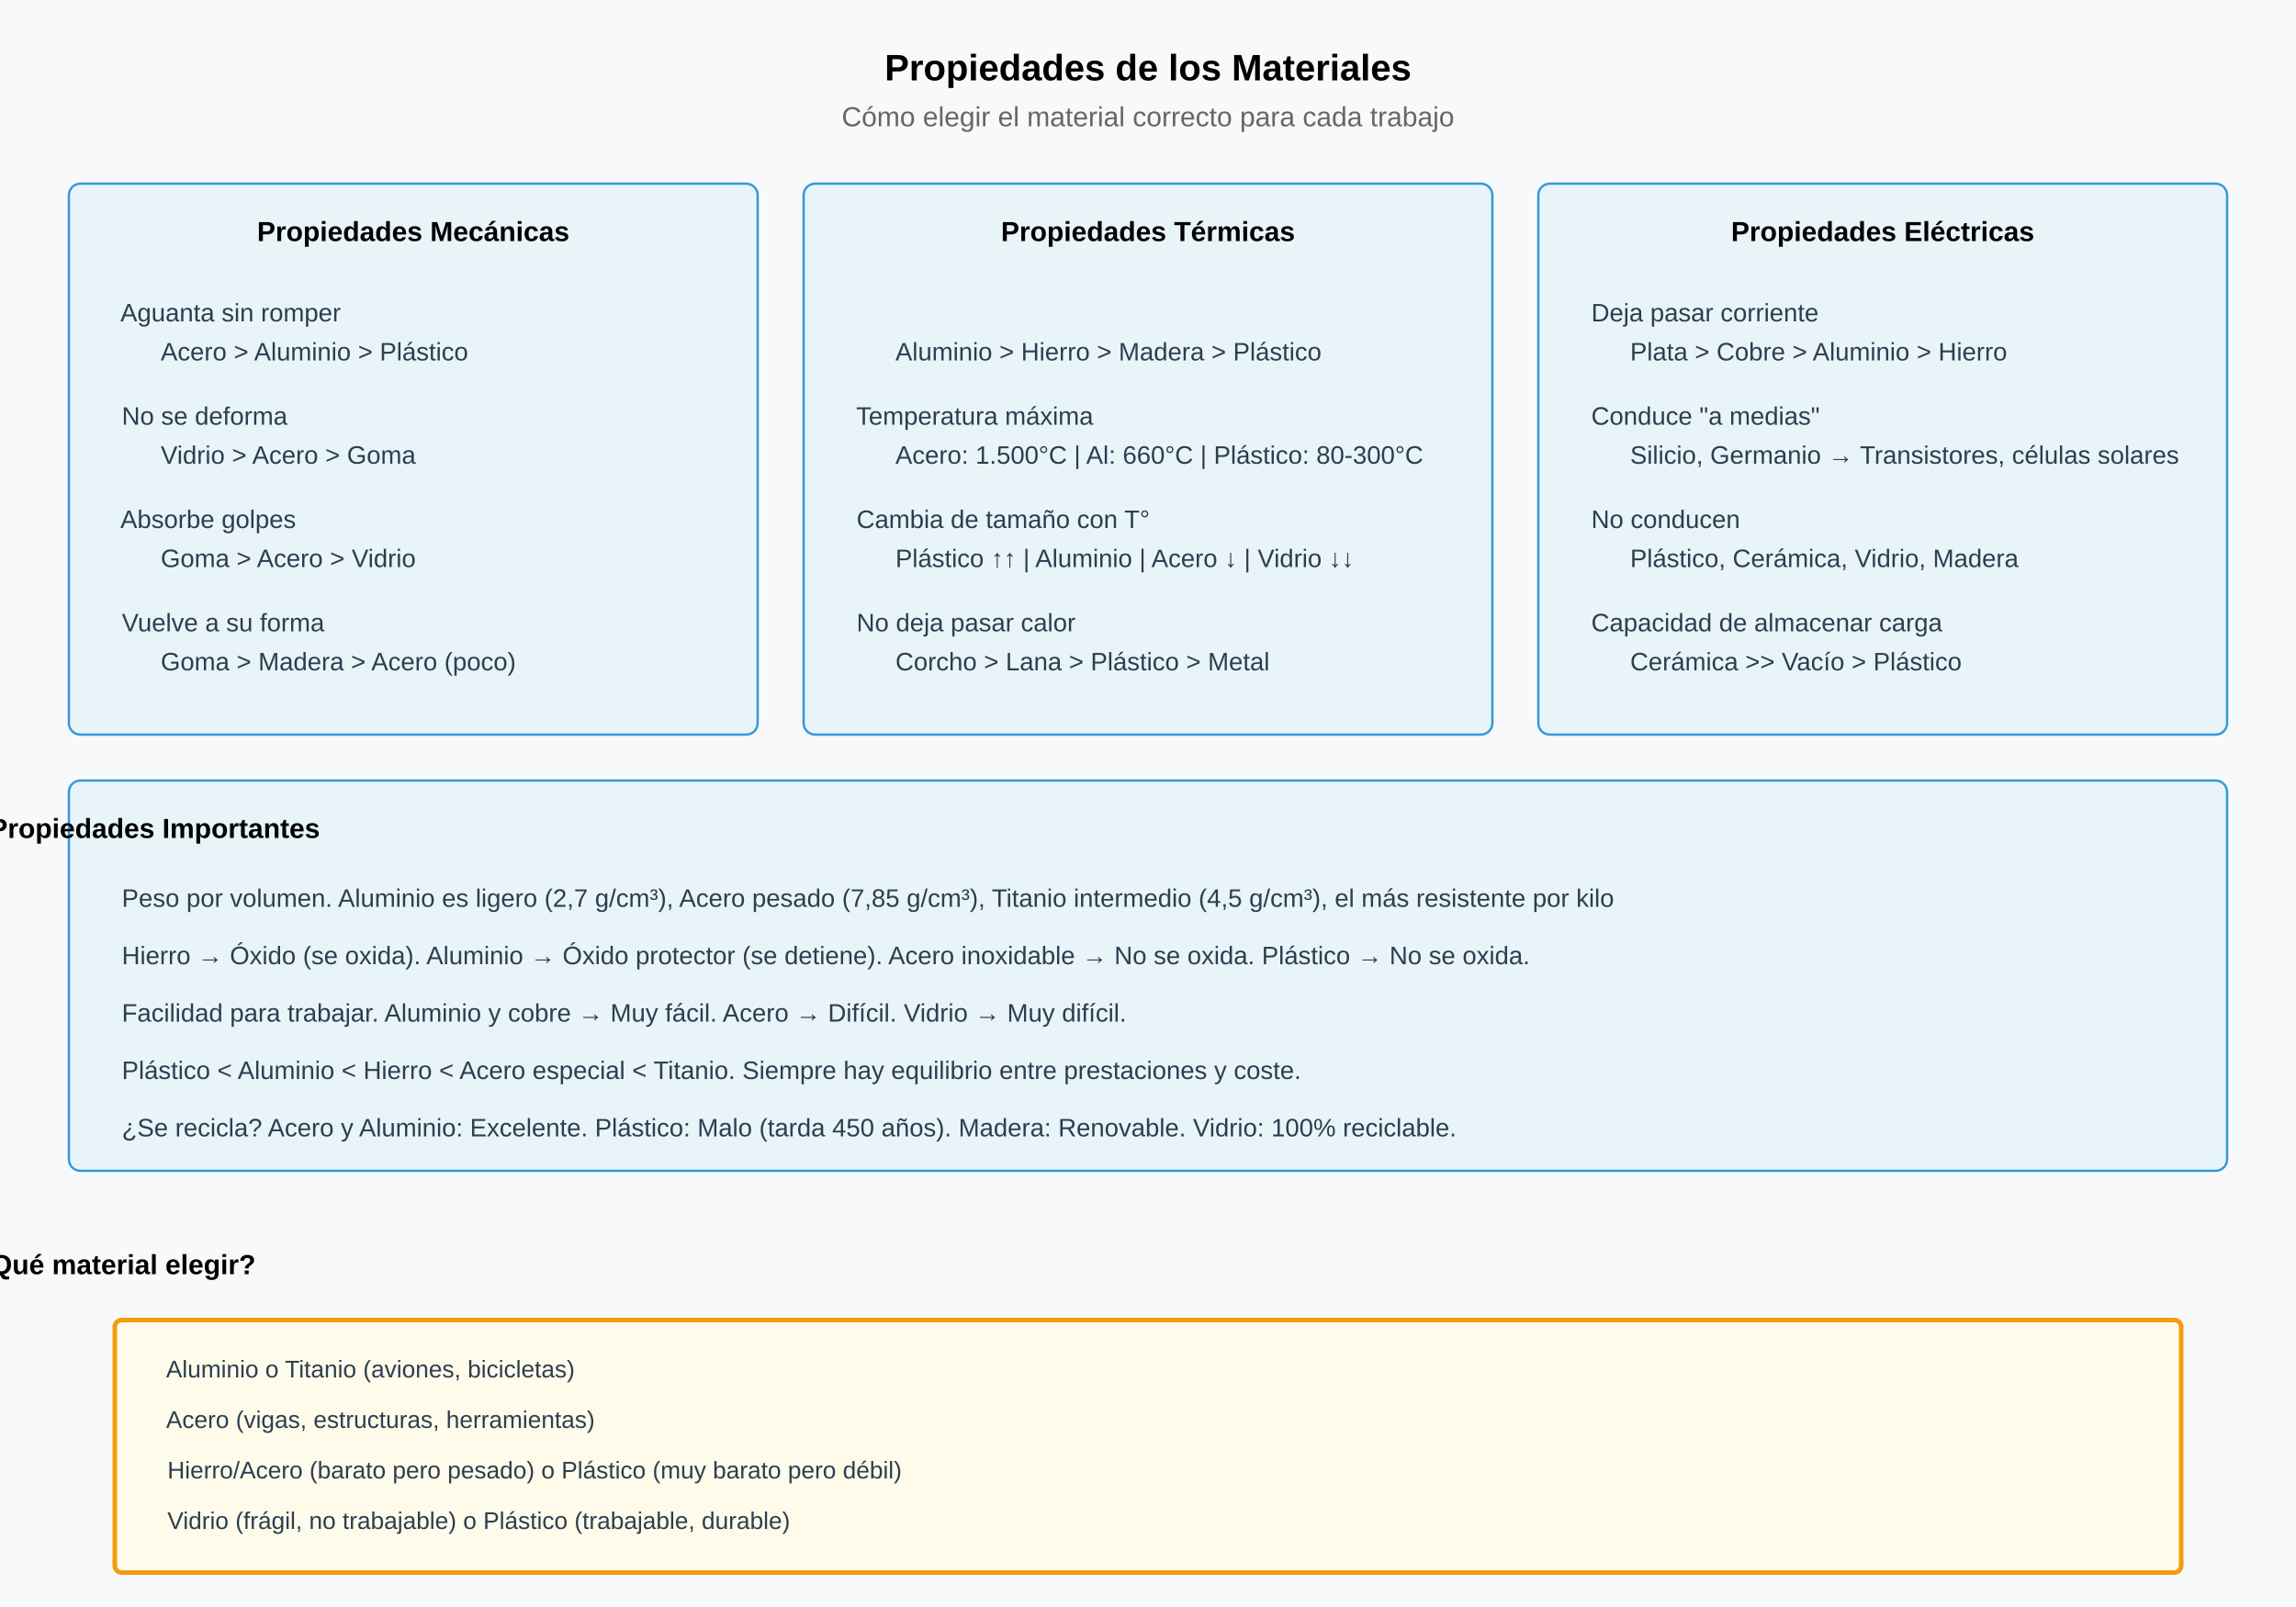
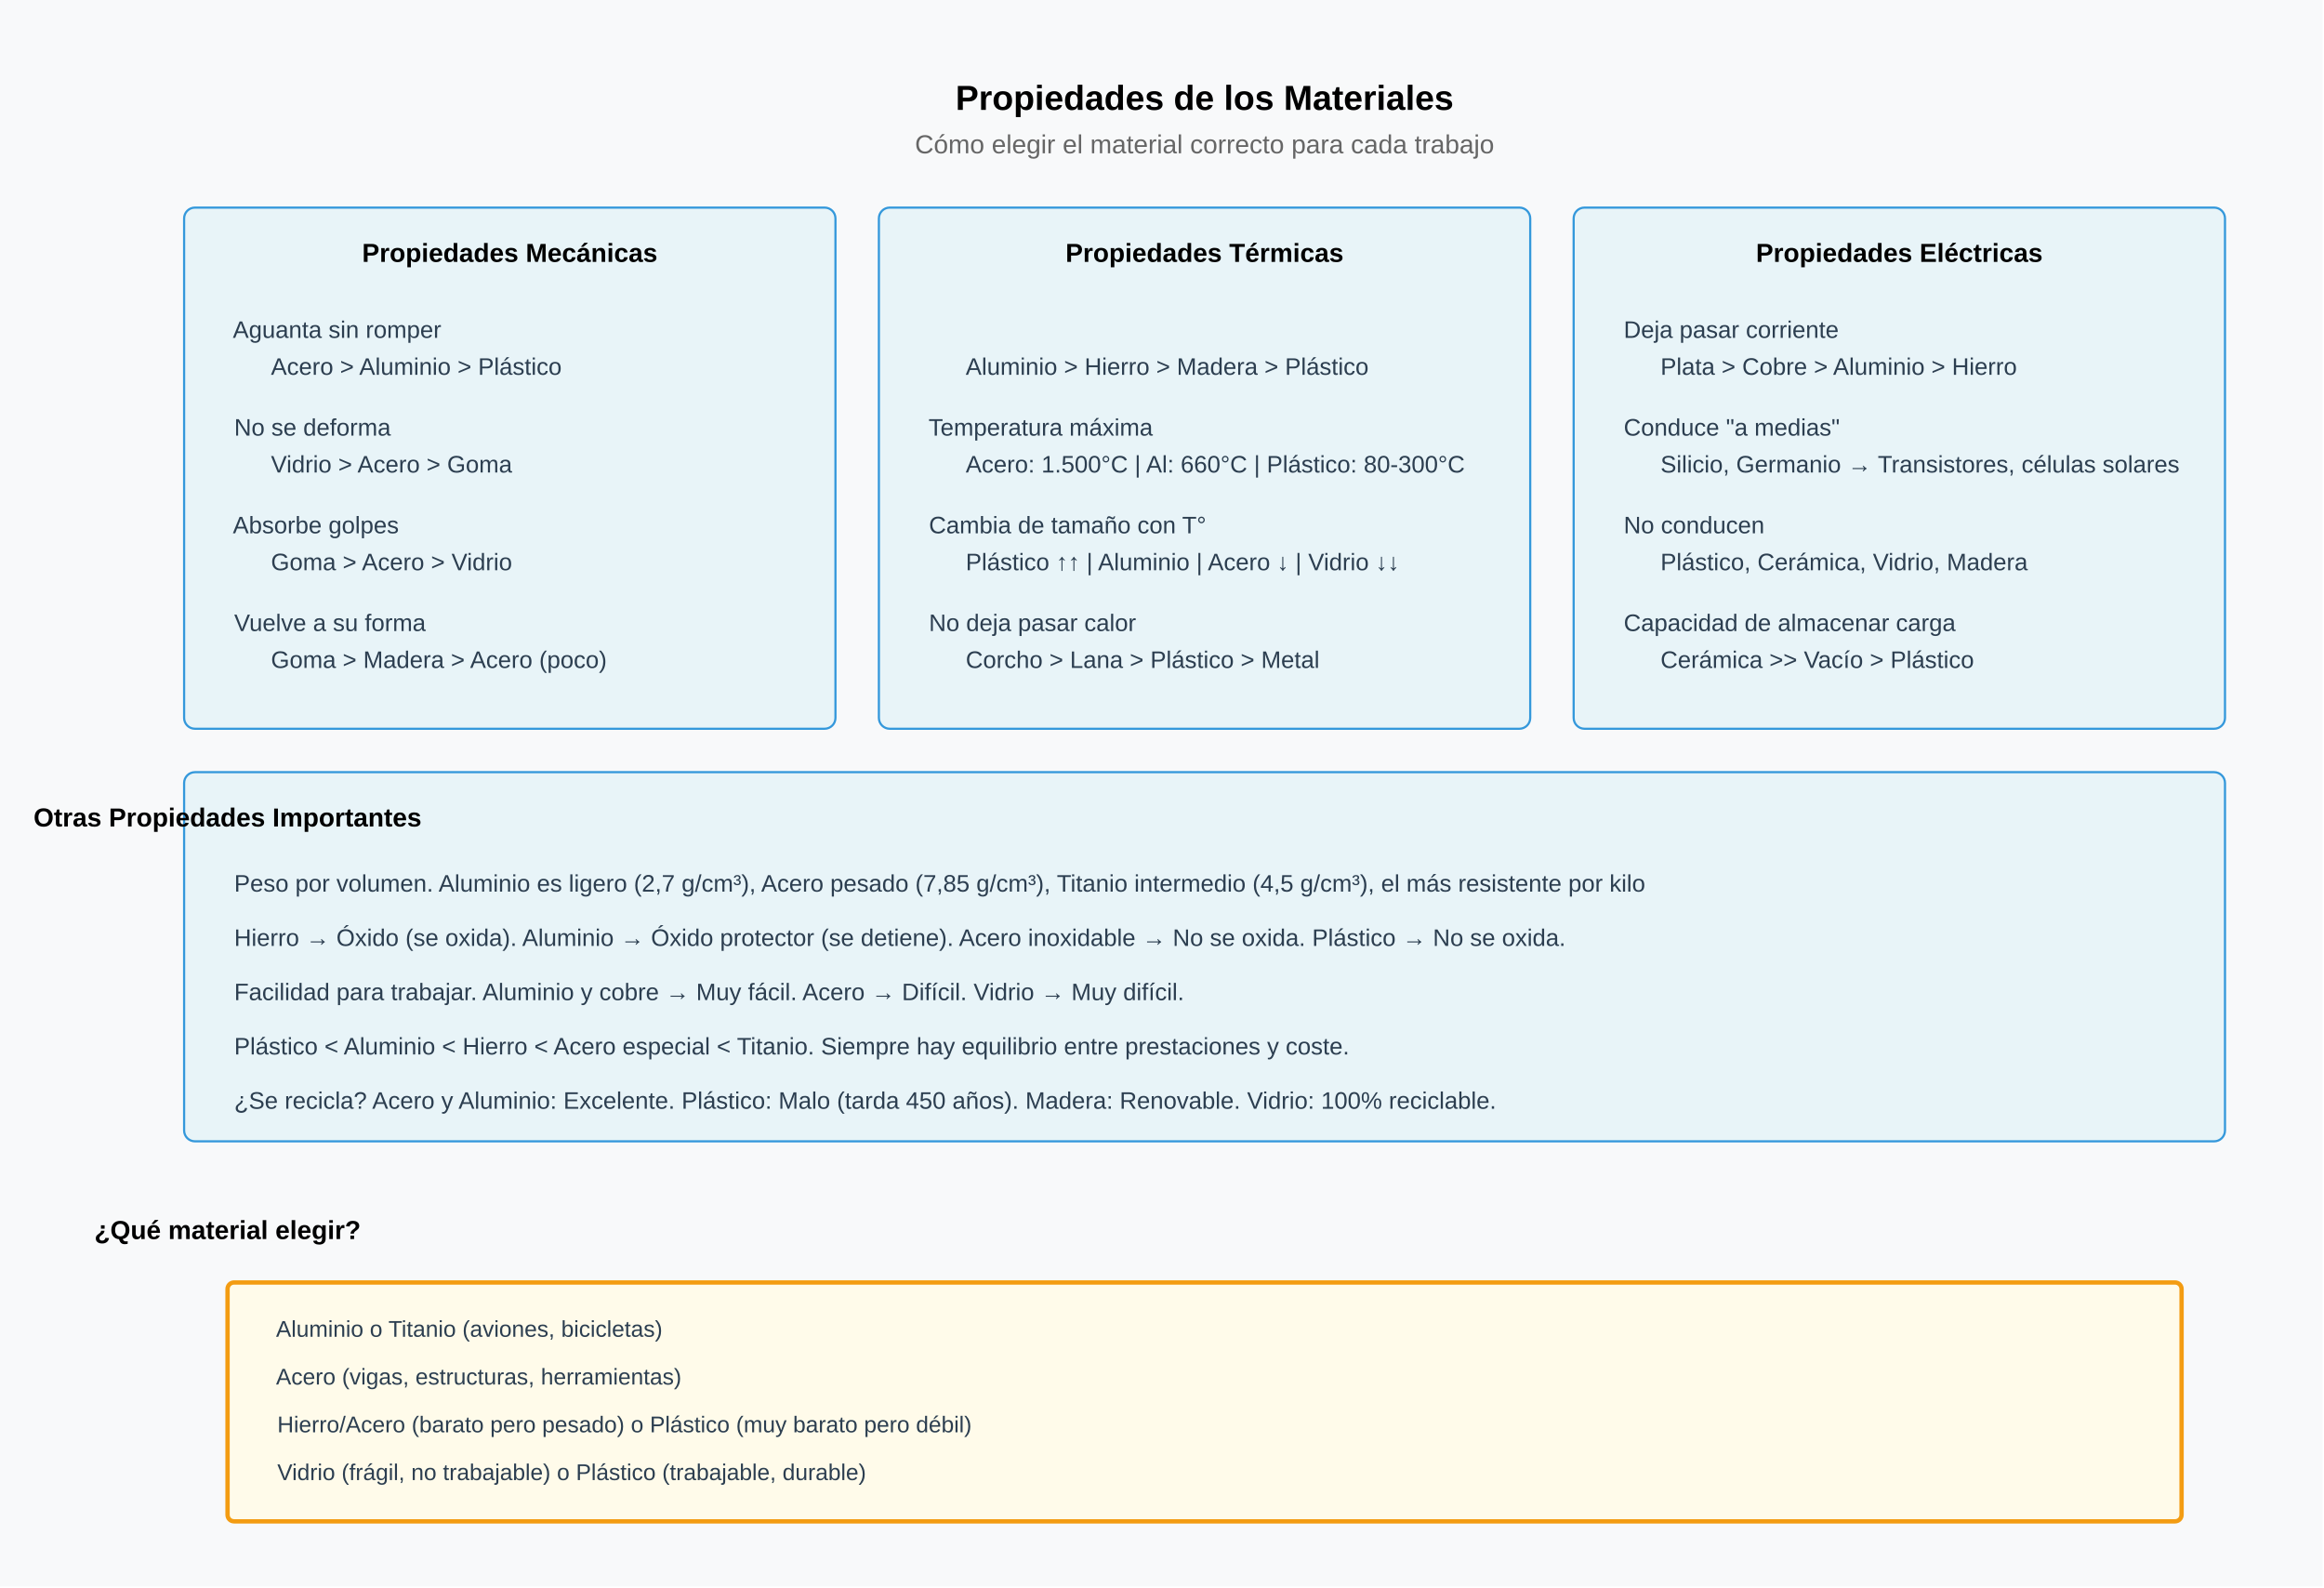
- <svg xmlns="http://www.w3.org/2000/svg" viewBox="0 0 1000 700">
+ <svg xmlns="http://www.w3.org/2000/svg" viewBox="-54.8 -15.6 1070.4 731.2">
  <defs>
    <style>
      .title { font-family: Arial, sans-serif; font-size: 16px; font-weight: bold; text-anchor: middle; }
      .label { font-family: Arial, sans-serif; font-size: 12px; text-anchor: middle; }
      .box { stroke: #2c3e50; stroke-width: 2; }
      .good { fill: #d4edda; stroke: #27ae60; }
      .bad { fill: #f8d7da; stroke: #e74c3c; }
      .neutral { fill: #e8f4f8; stroke: #3498db; }
    </style>
  </defs>
-   <rect width="1000" height="700" fill="#f8f9fa" />
+   <rect x="-55" y="-16" width="1070" height="731" fill="#f8f9fa" />
  <text x="500" y="35" class="title" font-size="18">Propiedades de los Materiales</text>
  <text x="500" y="55" class="label" font-size="11" fill="#666">Cómo elegir el material correcto para cada trabajo</text>
  <g>
    <rect x="30" y="80" width="300" height="240" class="neutral" rx="5" />
    <text x="180" y="105" class="label" font-size="13" font-weight="bold">Propiedades Mecánicas</text>
    <g font-family="Arial" font-size="11" fill="#2c3e50" text-anchor="start">
      <text x="50" y="140">
        <b>Resistencia:</b> Aguanta sin romper</text>
      <text x="70" y="157">Acero &gt; Aluminio &gt; Plástico</text>
      <text x="50" y="185">
        <b>Rigidez:</b> No se deforma</text>
      <text x="70" y="202">Vidrio &gt; Acero &gt; Goma</text>
      <text x="50" y="230">
        <b>Tenacidad:</b> Absorbe golpes</text>
      <text x="70" y="247">Goma &gt; Acero &gt; Vidrio</text>
      <text x="50" y="275">
        <b>Elasticidad:</b> Vuelve a su forma</text>
      <text x="70" y="292">Goma &gt; Madera &gt; Acero (poco)</text>
    </g>
  </g>
  <g>
    <rect x="350" y="80" width="300" height="240" class="neutral" rx="5" />
    <text x="500" y="105" class="label" font-size="13" font-weight="bold">Propiedades Térmicas</text>
    <g font-family="Arial" font-size="11" fill="#2c3e50" text-anchor="start">
      <text x="370" y="140">
        <b>Conductividad térmica:</b>
      </text>
      <text x="390" y="157">Aluminio &gt; Hierro &gt; Madera &gt; Plástico</text>
      <text x="370" y="185">
        <b>Punto de fusión:</b> Temperatura máxima</text>
      <text x="390" y="202">Acero: 1.500°C | Al: 660°C | Plástico: 80-300°C</text>
      <text x="370" y="230">
        <b>Dilatación térmica:</b> Cambia de tamaño con T°</text>
      <text x="390" y="247">Plástico ↑↑ | Aluminio | Acero ↓ | Vidrio ↓↓</text>
      <text x="370" y="275">
        <b>Aislamiento:</b> No deja pasar calor</text>
      <text x="390" y="292">Corcho &gt; Lana &gt; Plástico &gt; Metal</text>
    </g>
  </g>
  <g>
    <rect x="670" y="80" width="300" height="240" class="neutral" rx="5" />
    <text x="820" y="105" class="label" font-size="13" font-weight="bold">Propiedades Eléctricas</text>
    <g font-family="Arial" font-size="11" fill="#2c3e50" text-anchor="start">
      <text x="690" y="140">
        <b>Conductividad:</b> Deja pasar corriente</text>
      <text x="710" y="157">Plata &gt; Cobre &gt; Aluminio &gt; Hierro</text>
      <text x="690" y="185">
        <b>Semiconductores:</b> Conduce "a medias"</text>
      <text x="710" y="202">Silicio, Germanio → Transistores, células solares</text>
      <text x="690" y="230">
        <b>Aislantes:</b> No conducen</text>
      <text x="710" y="247">Plástico, Cerámica, Vidrio, Madera</text>
      <text x="690" y="275">
        <b>Permitividad:</b> Capacidad de almacenar carga</text>
      <text x="710" y="292">Cerámica &gt;&gt; Vacío &gt; Plástico</text>
    </g>
  </g>
  <g>
    <rect x="30" y="340" width="940" height="170" class="neutral" rx="5" />
    <text x="50" y="365" class="label" font-size="13" font-weight="bold" text-anchor="start">Otras Propiedades Importantes</text>
    <g font-family="Arial" font-size="11" fill="#2c3e50" text-anchor="start">
      <text x="50" y="395">
        <b>Densidad:</b> Peso por volumen. Aluminio es ligero (2,7 g/cm³), Acero pesado (7,85 g/cm³), Titanio intermedio (4,5 g/cm³), el más resistente por kilo</text>
      <text x="50" y="420">
        <b>Corrosión (Oxidación):</b> Hierro → Óxido (se oxida). Aluminio → Óxido protector (se detiene). Acero inoxidable → No se oxida. Plástico → No se oxida.</text>
      <text x="50" y="445">
        <b>Trabajabilidad:</b> Facilidad para trabajar. Aluminio y cobre → Muy fácil. Acero → Difícil. Vidrio → Muy difícil.</text>
      <text x="50" y="470">
        <b>Precio:</b> Plástico &lt; Aluminio &lt; Hierro &lt; Acero especial &lt; Titanio. Siempre hay equilibrio entre prestaciones y coste.</text>
      <text x="50" y="495">
        <b>Sostenibilidad:</b> ¿Se recicla? Acero y Aluminio: Excelente. Plástico: Malo (tarda 450 años). Madera: Renovable. Vidrio: 100% reciclable.</text>
    </g>
  </g>
  <g>
    <text x="50" y="555" class="label" font-size="13" text-anchor="start" font-weight="bold">¿Qué material elegir?</text>
    <rect x="50" y="575" width="900" height="110" fill="#fffbea" stroke="#f39c12" stroke-width="2" rx="3" />
    <g font-family="Arial" font-size="10.5" fill="#2c3e50" text-anchor="start">
      <text x="70" y="600">
        <b>Necesitas resistencia y bajo peso:</b> Aluminio o Titanio (aviones, bicicletas)</text>
      <text x="70" y="622">
        <b>Necesitas resistencia máxima:</b> Acero (vigas, estructuras, herramientas)</text>
      <text x="70" y="644">
        <b>Necesitas economía:</b> Hierro/Acero (barato pero pesado) o Plástico (muy barato pero débil)</text>
      <text x="70" y="666">
        <b>Necesitas transparencia:</b> Vidrio (frágil, no trabajable) o Plástico (trabajable, durable)</text>
    </g>
  </g>
</svg>
